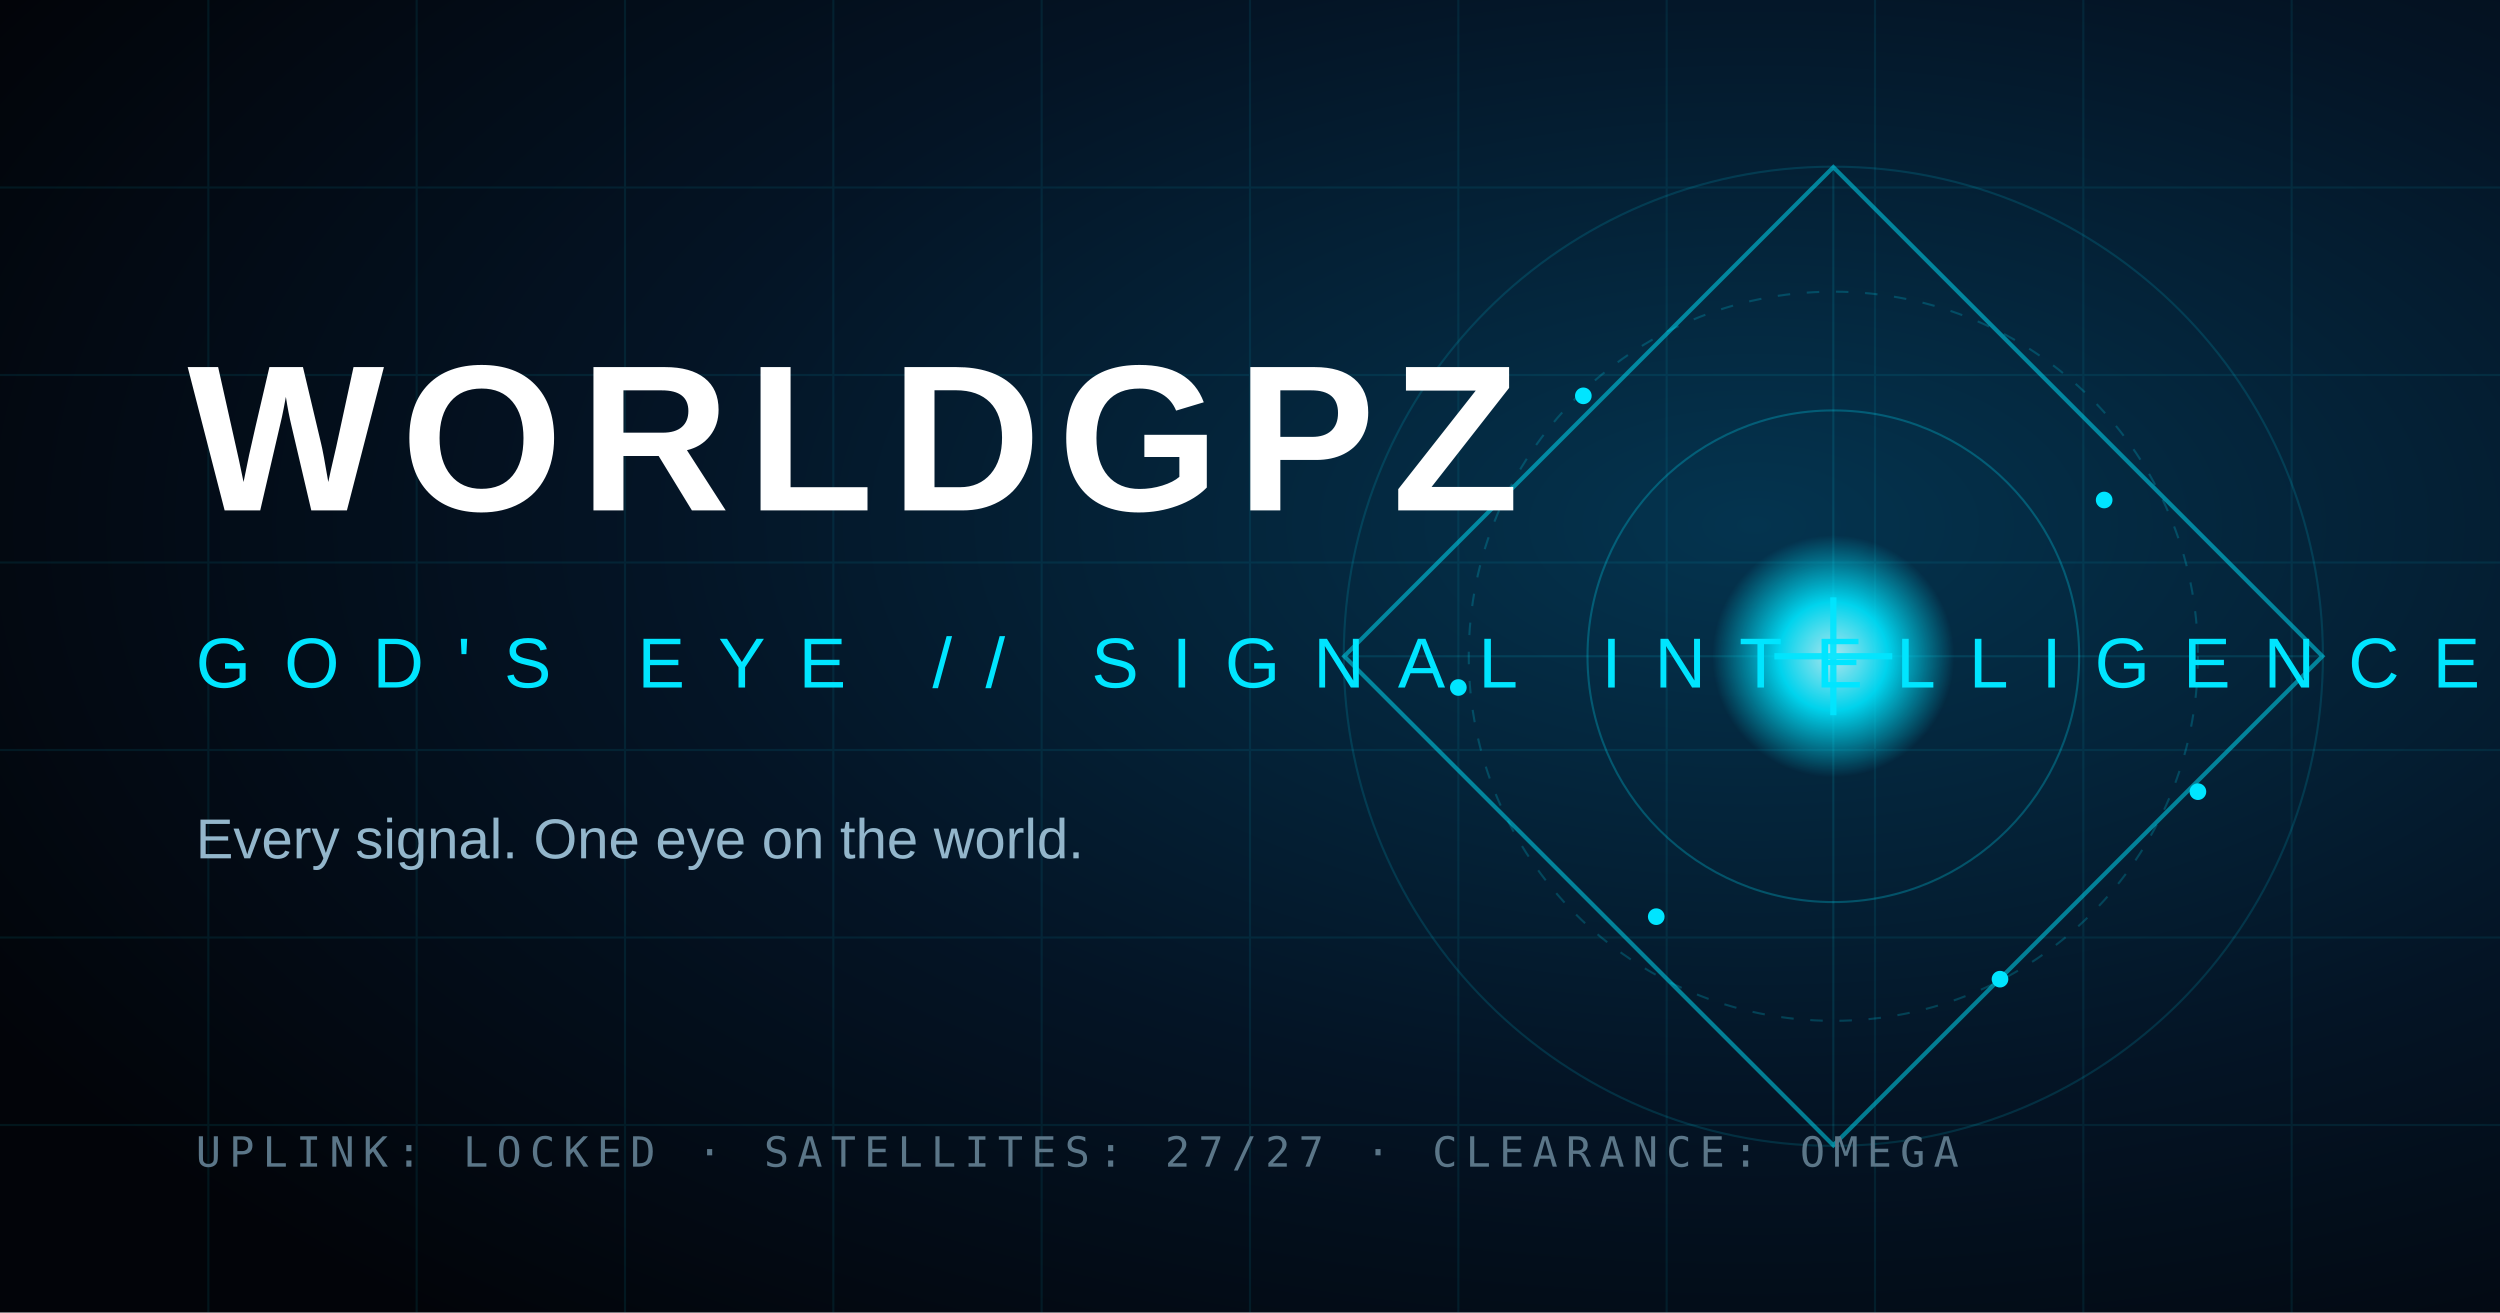
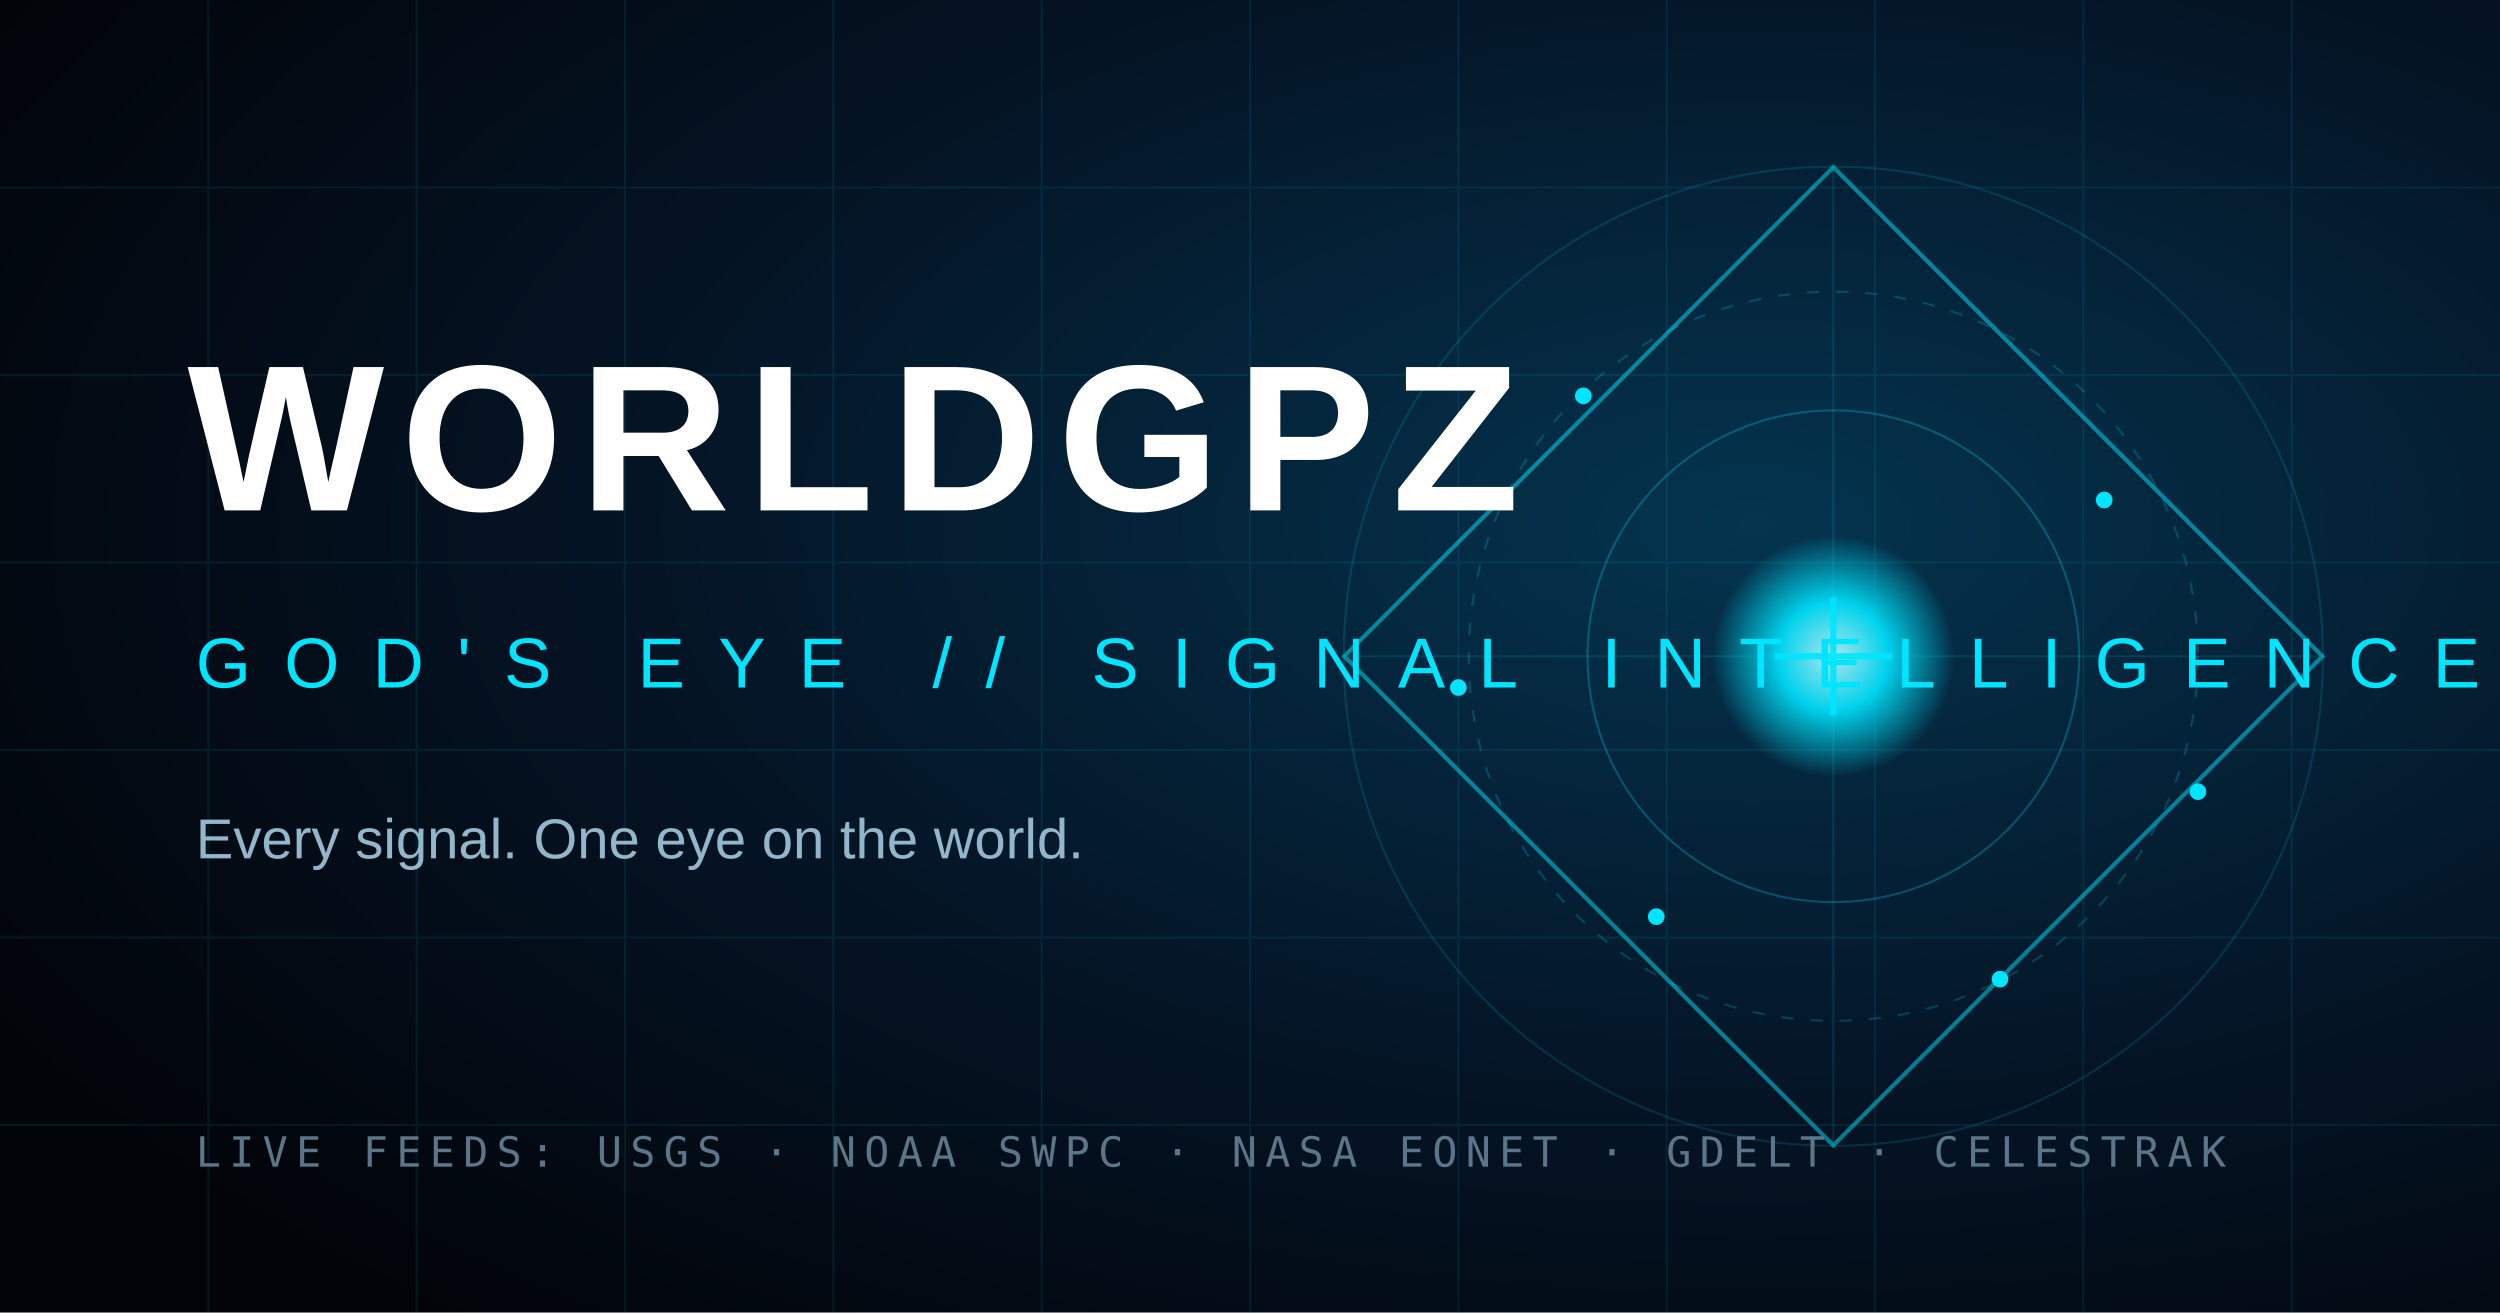
<svg xmlns="http://www.w3.org/2000/svg" width="1200" height="630" viewBox="0 0 1200 630">
  <defs>
    <radialGradient id="g" cx="70%" cy="40%" r="80%">
      <stop offset="0%" stop-color="#04344f" />
      <stop offset="55%" stop-color="#041425" />
      <stop offset="100%" stop-color="#020409" />
    </radialGradient>
    <radialGradient id="core" cx="50%" cy="50%" r="50%">
      <stop offset="0%" stop-color="#bffaff" />
      <stop offset="45%" stop-color="#00e5ff" />
      <stop offset="100%" stop-color="#00e5ff" stop-opacity="0" />
    </radialGradient>
  </defs>
  <rect width="1200" height="630" fill="url(#g)" />
  <g stroke="#00e5ff" opacity="0.08">
    <path d="M0 90h1200M0 180h1200M0 270h1200M0 360h1200M0 450h1200M0 540h1200" />
    <path d="M100 0v630M200 0v630M300 0v630M400 0v630M500 0v630M600 0v630M700 0v630M800 0v630M900 0v630M1000 0v630M1100 0v630" />
  </g>
  <g transform="translate(880 315)" fill="none" stroke="#00e5ff">
    <circle r="235" opacity="0.14" />
    <circle r="175" opacity="0.2" stroke-dasharray="6 8" />
    <circle r="118" opacity="0.26" />
    <path d="M-235 0h470M0 -235v470" opacity="0.12" />
    <circle r="58" fill="url(#core)" stroke="none" opacity="0.9" />
    <path d="M-20 -20l40 40M20 -20l-40 40" stroke-width="3" opacity="0.9" transform="rotate(45)" />
    <rect x="-166" y="-166" width="332" height="332" opacity="0.5" transform="rotate(45)" stroke-width="2" />
  </g>
  <g fill="#00e5ff">
    <circle cx="760" cy="190" r="4" />
    <circle cx="1010" cy="240" r="4" />
    <circle cx="795" cy="440" r="4" />
    <circle cx="960" cy="470" r="4" />
    <circle cx="1055" cy="380" r="4" />
    <circle cx="700" cy="330" r="4" />
  </g>
  <text x="90" y="245" fill="#ffffff" font-family="Arial Black,Arial,sans-serif" font-weight="900" font-size="100" letter-spacing="8">WORLDGPZ</text>
  <text x="94" y="330" fill="#00e5ff" font-family="Arial,sans-serif" font-size="34" letter-spacing="16">GOD'S EYE // SIGNAL INTELLIGENCE</text>
  <text x="94" y="412" fill="#93b6cb" font-family="Arial,sans-serif" font-size="27">Every signal. One eye on the world.</text>
-   <text x="94" y="560" fill="#5b7688" font-family="Consolas,monospace" font-size="20" letter-spacing="4">UPLINK: LOCKED · SATELLITES: 27/27 · CLEARANCE: OMEGA</text>
+   <text x="94" y="560" fill="#5b7688" font-family="Consolas,monospace" font-size="20" letter-spacing="4">LIVE FEEDS: USGS · NOAA SWPC · NASA EONET · GDELT · CELESTRAK</text>
</svg>
